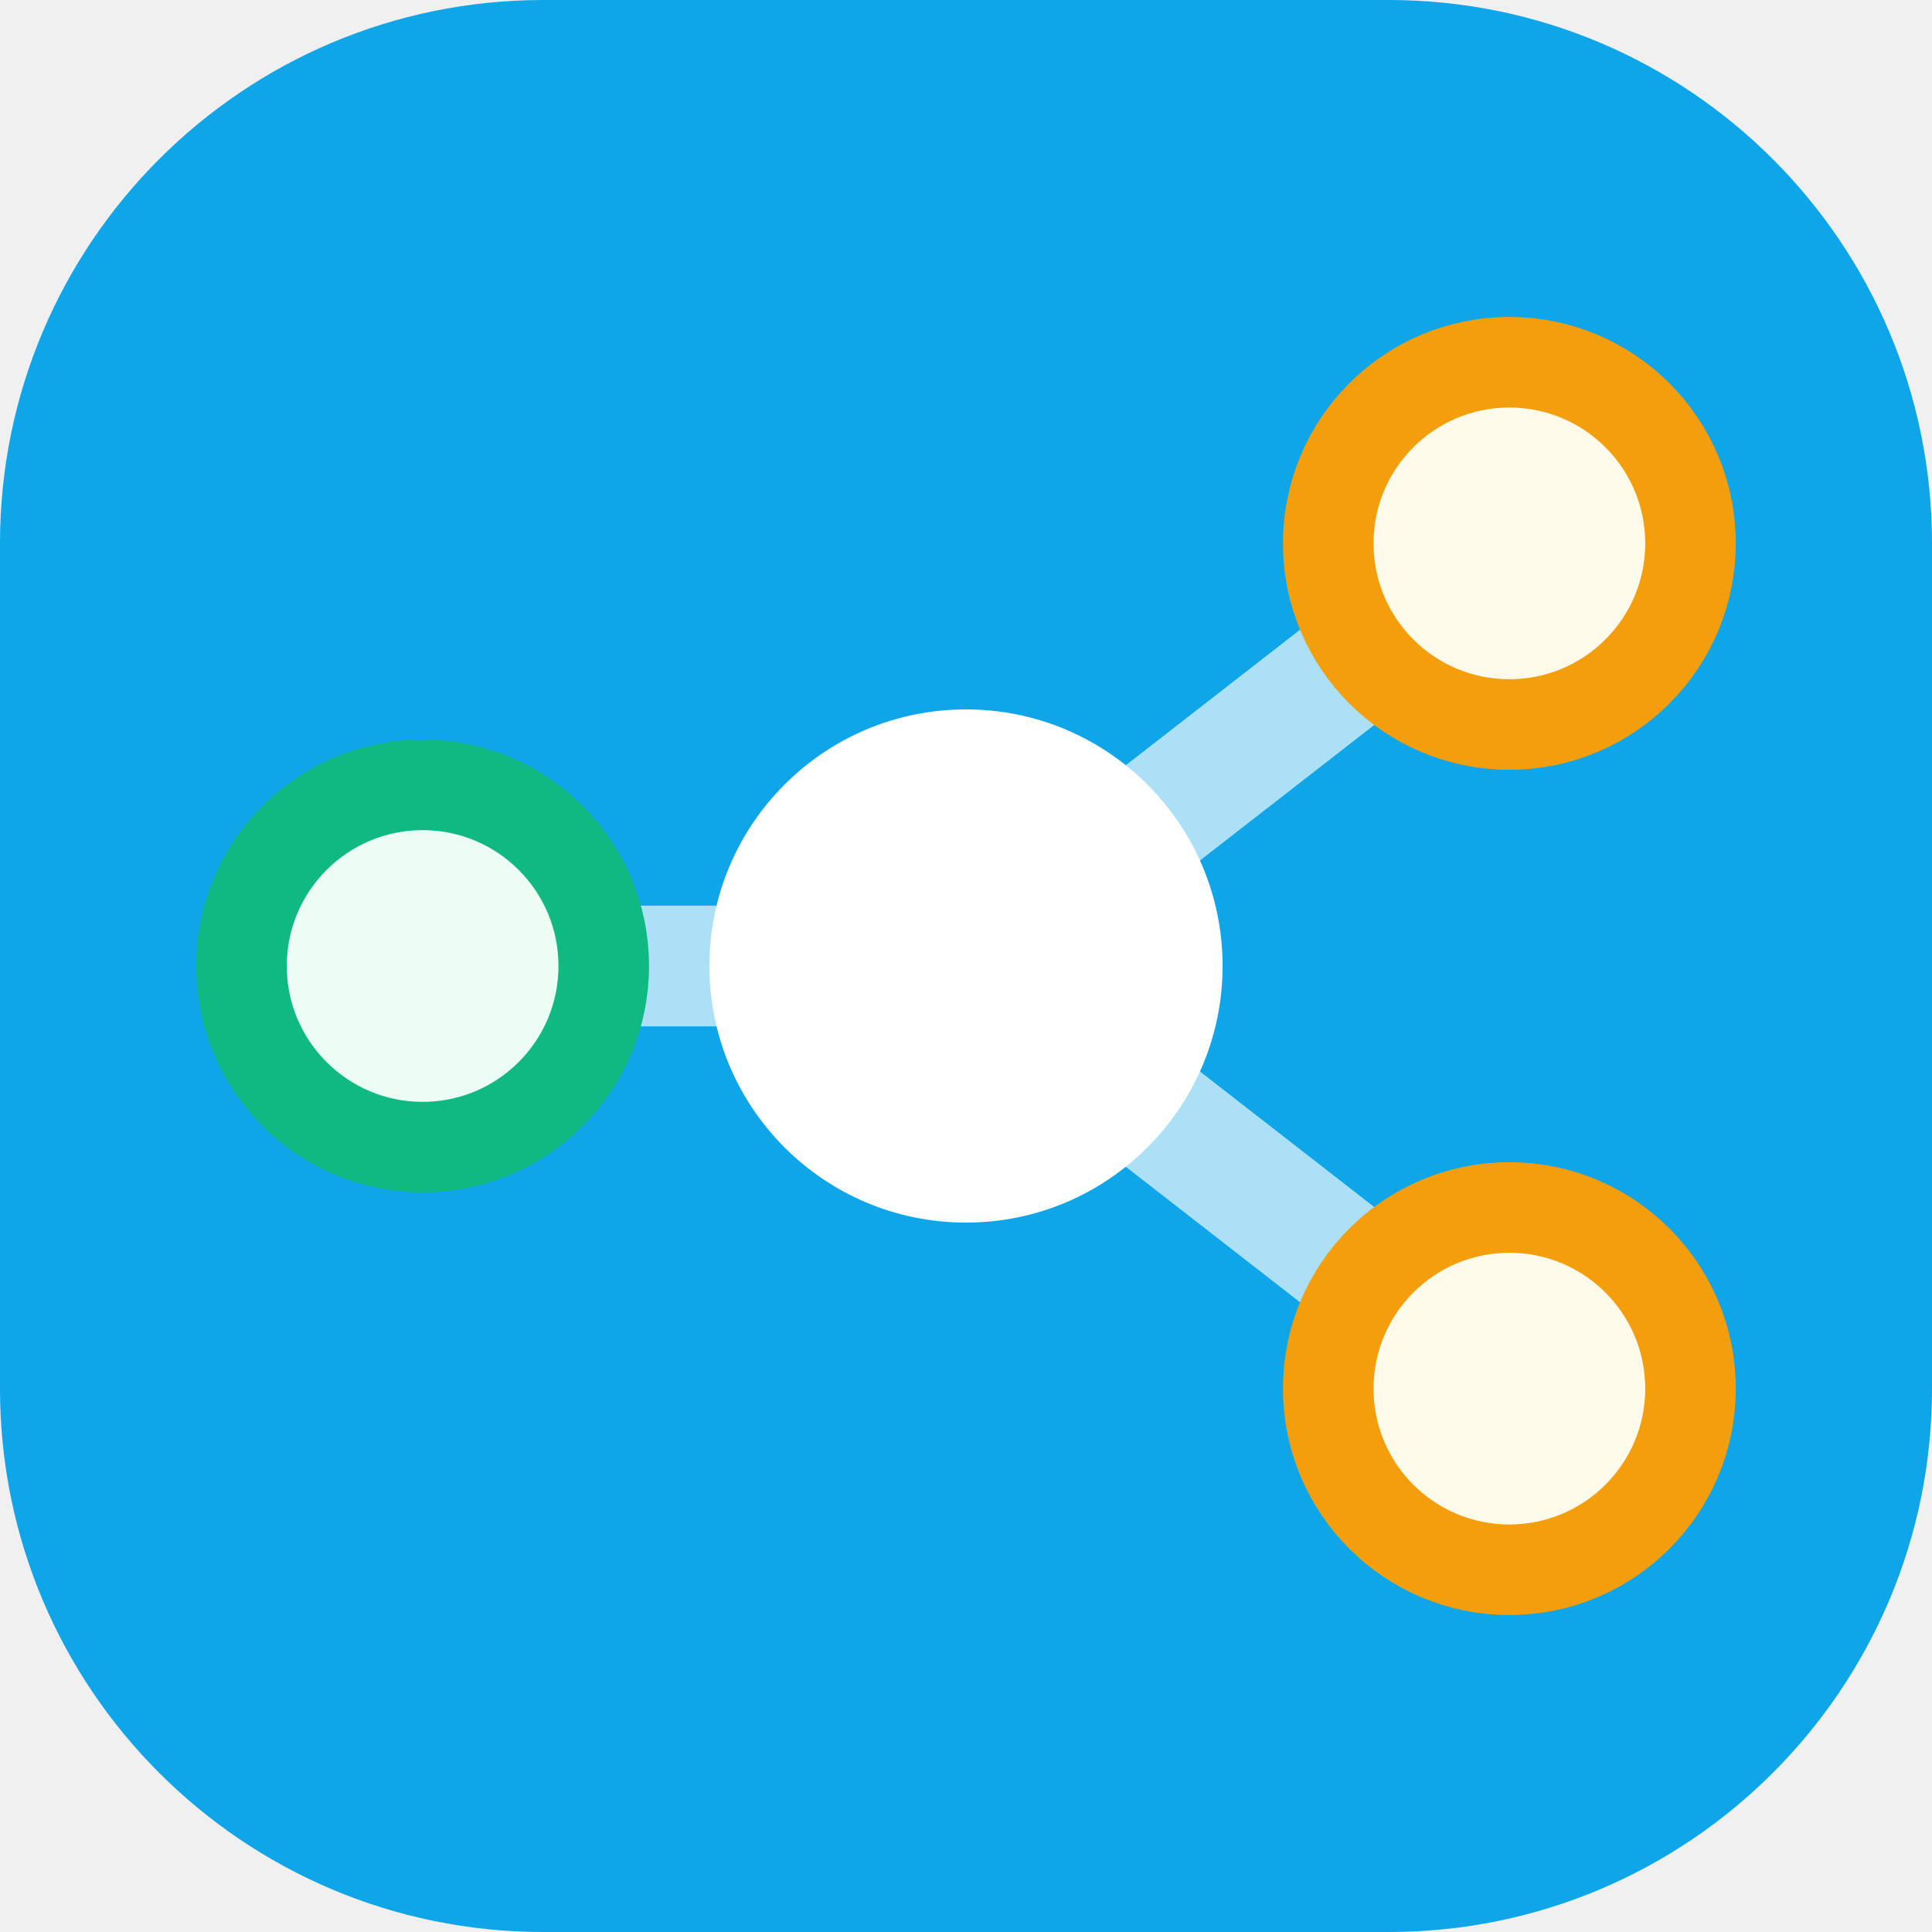
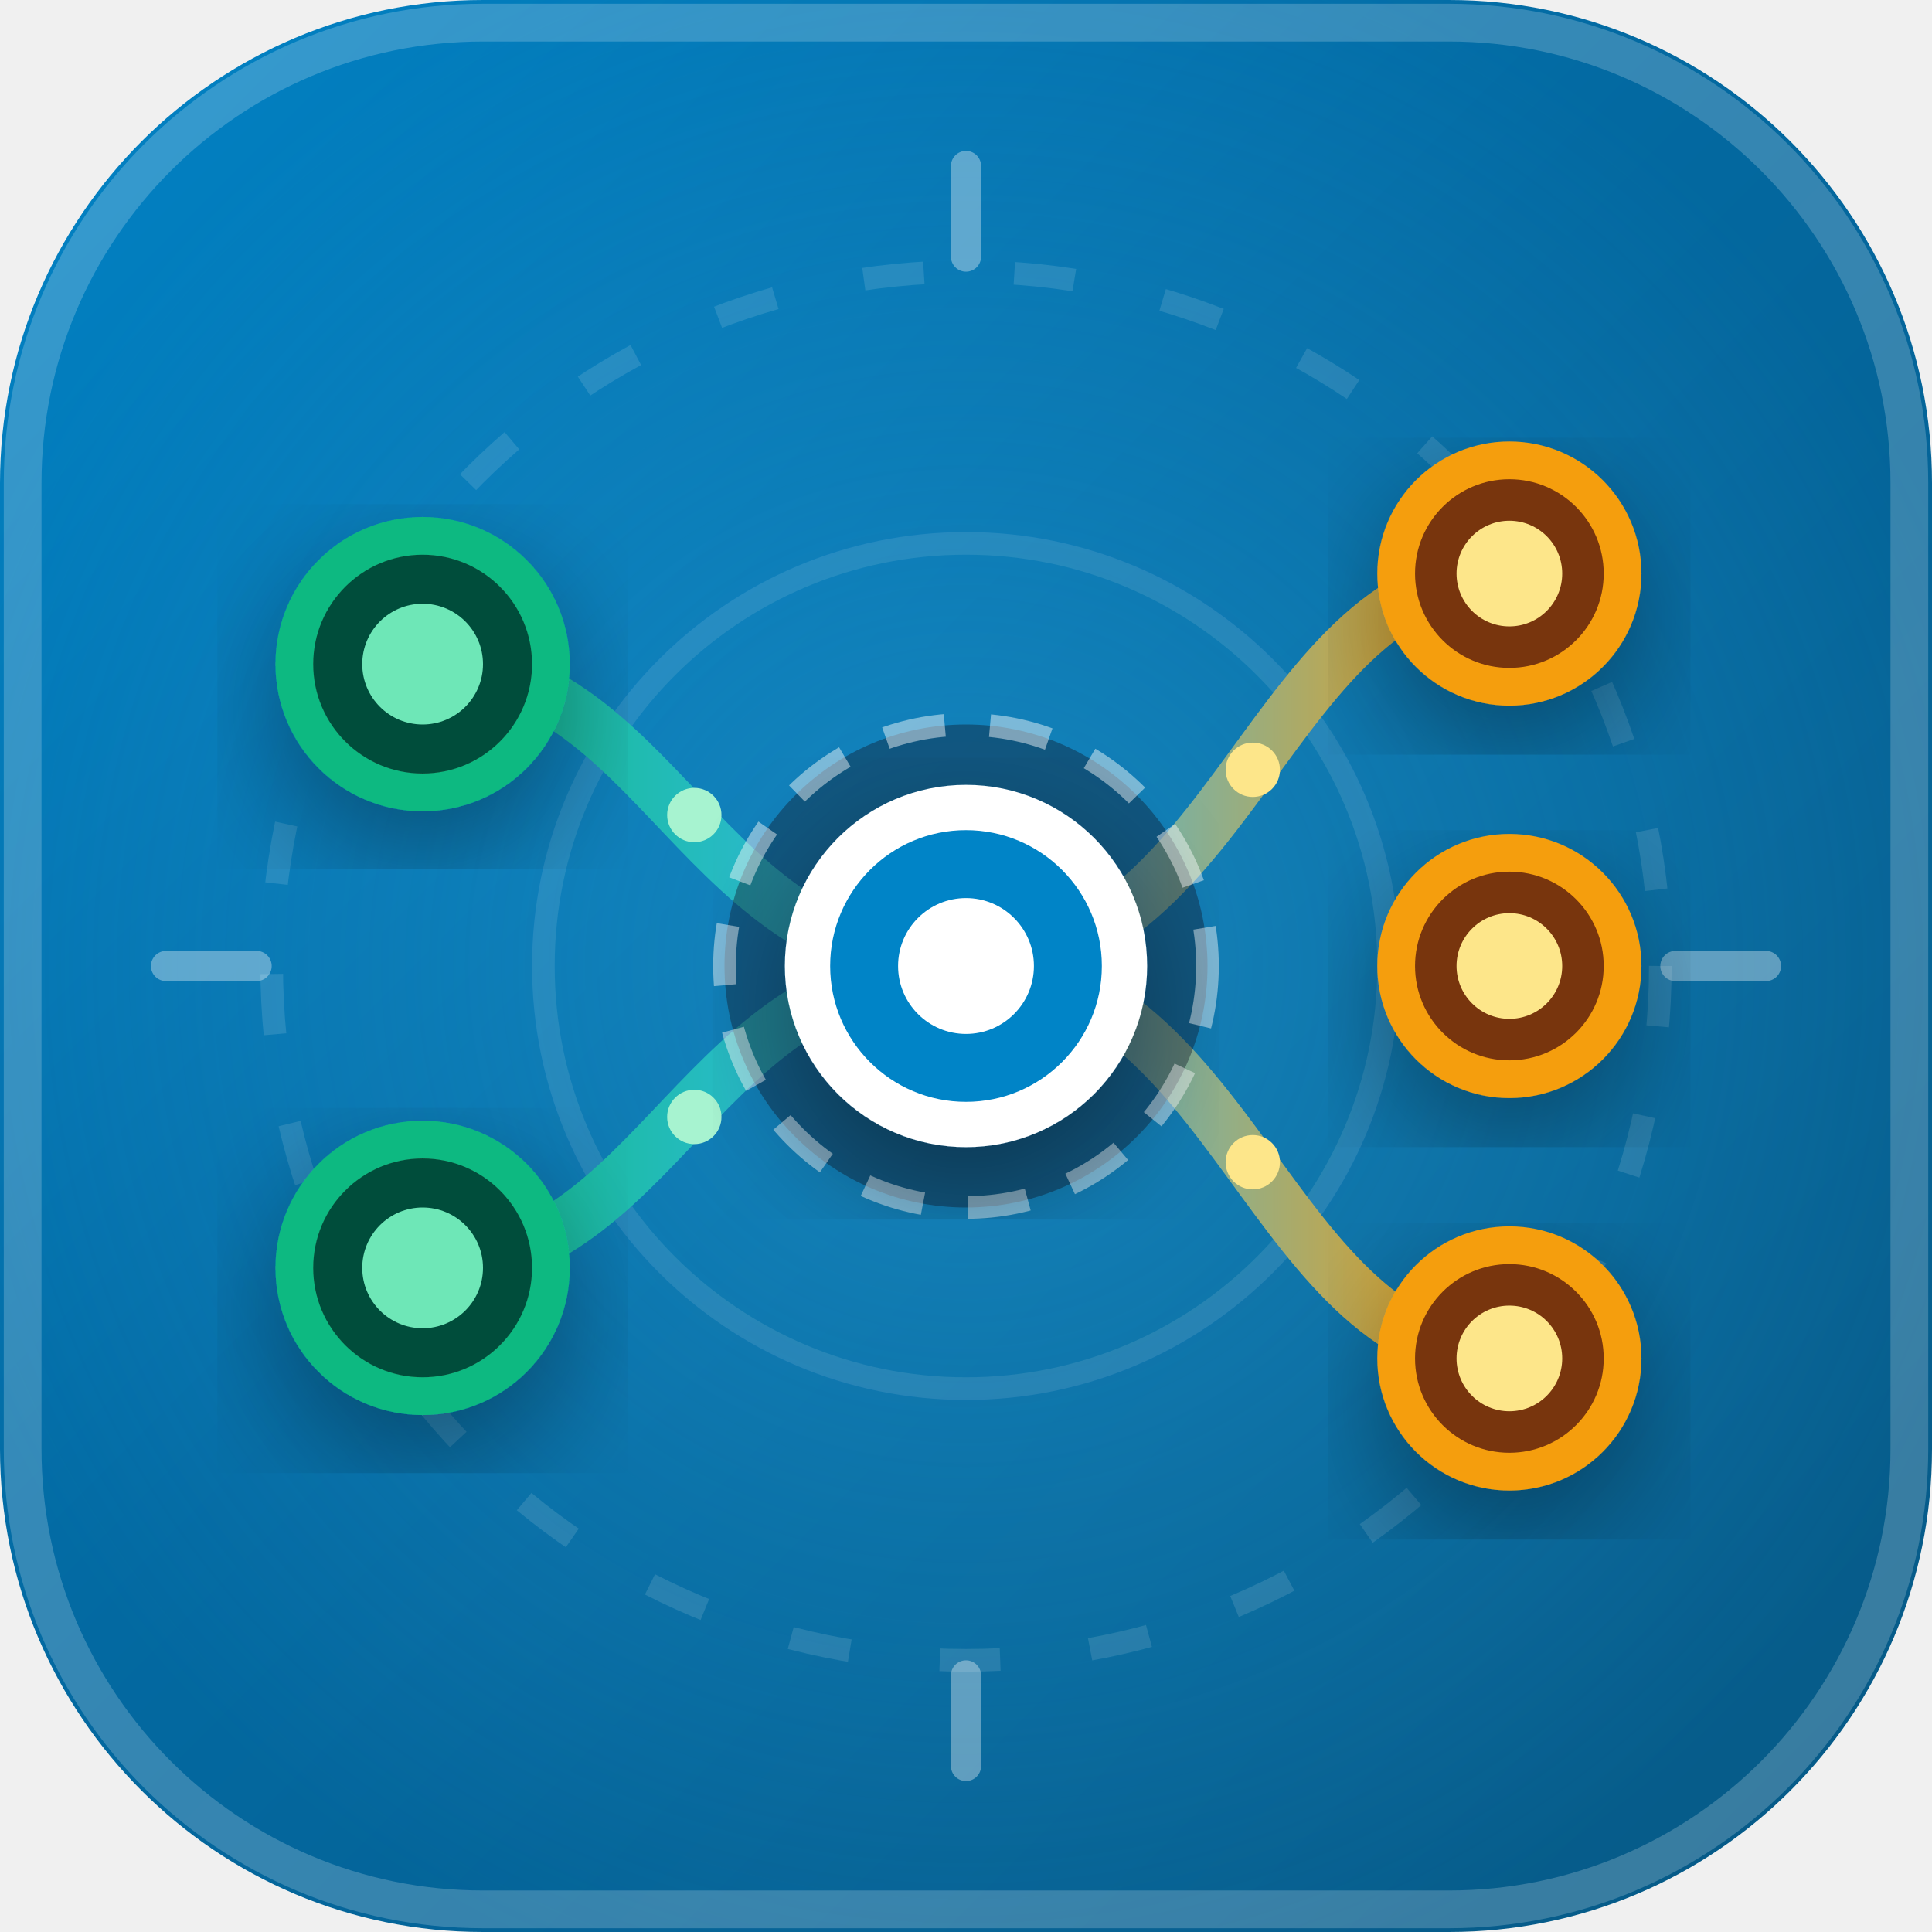
- <svg xmlns="http://www.w3.org/2000/svg" viewBox="0 0 32 32" fill="none">
-   <style>
-     .bg { fill: #0ea5e9; }
-     .edge { stroke: rgba(255, 255, 255, 0.65); }
-     .center-node { fill: #ffffff; }
-     .in-node { fill: #ecfdf5; stroke: #10b981; stroke-width: 1.5; }
-     .out-node { fill: #fffbeb; stroke: #f59e0b; stroke-width: 1.5; }
- 
-     @media (prefers-color-scheme: dark) {
-       .bg { fill: #0284c7; }
-       .edge { stroke: rgba(255, 255, 255, 0.55); }
-       .center-node { fill: #ffffff; }
-       .in-node { fill: #a7f3d0; stroke: #34d399; stroke-width: 1.5; }
-       .out-node { fill: #fde68a; stroke: #fbbf24; stroke-width: 1.5; }
-     }
-   </style>
-   <rect width="32" height="32" rx="9" class="bg" />
-   <path d="M7 16 H16 M16 16 L25 9 M16 16 L25 23" class="edge" stroke-width="2" stroke-linecap="round" stroke-linejoin="round" />
-   <circle cx="7" cy="16" r="3" class="in-node" />
-   <circle cx="25" cy="9" r="3" class="out-node" />
-   <circle cx="25" cy="23" r="3" class="out-node" />
-   <circle cx="16" cy="16" r="4.25" class="center-node" />
+ <svg xmlns="http://www.w3.org/2000/svg" viewBox="0 0 64 64" fill="none">
+   <defs>
+     <linearGradient id="sky-bg" x1="0%" y1="0%" x2="100%" y2="100%">
+       <stop offset="0%" stop-color="#0284c7" />
+       <stop offset="45%" stop-color="#0369a1" />
+       <stop offset="100%" stop-color="#075985" />
+     </linearGradient>
+     <radialGradient id="center-glow" cx="50%" cy="50%" r="55%">
+       <stop offset="0%" stop-color="#38bdf8" stop-opacity="0.35" />
+       <stop offset="100%" stop-color="#38bdf8" stop-opacity="0" />
+     </radialGradient>
+     <linearGradient id="edge-in" x1="0%" y1="0%" x2="100%" y2="0%">
+       <stop offset="0%" stop-color="#10b981" />
+       <stop offset="100%" stop-color="#38bdf8" />
+     </linearGradient>
+     <linearGradient id="edge-out" x1="0%" y1="0%" x2="100%" y2="0%">
+       <stop offset="0%" stop-color="#38bdf8" />
+       <stop offset="100%" stop-color="#f59e0b" />
+     </linearGradient>
+     <filter id="node-shadow" x="-30%" y="-30%" width="160%" height="160%">
+       <feDropShadow dx="0" dy="1.5" stdDeviation="2" flood-color="#000000" flood-opacity="0.35" />
+     </filter>
+   </defs>
+   <rect width="64" height="64" rx="16" fill="url(#sky-bg)" />
+   <rect width="64" height="64" rx="16" fill="url(#center-glow)" />
+   <rect x="0.75" y="0.75" width="62.5" height="62.5" rx="15.25" fill="none" stroke="rgba(255, 255, 255, 0.2)" stroke-width="1.25" />
+   <circle cx="32" cy="32" r="23" stroke="rgba(255, 255, 255, 0.12)" stroke-width="0.75" stroke-dasharray="2 3" fill="none" />
+   <circle cx="32" cy="32" r="14" stroke="rgba(255, 255, 255, 0.1)" stroke-width="0.75" fill="none" />
+   <line x1="32" y1="5.5" x2="32" y2="8.5" stroke="rgba(255, 255, 255, 0.35)" stroke-width="1" stroke-linecap="round" />
+   <line x1="32" y1="55.5" x2="32" y2="58.5" stroke="rgba(255, 255, 255, 0.35)" stroke-width="1" stroke-linecap="round" />
+   <line x1="5.5" y1="32" x2="8.5" y2="32" stroke="rgba(255, 255, 255, 0.35)" stroke-width="1" stroke-linecap="round" />
+   <line x1="55.5" y1="32" x2="58.5" y2="32" stroke="rgba(255, 255, 255, 0.35)" stroke-width="1" stroke-linecap="round" />
+   <path d="M 14 22 C 22 22, 23 32, 32 32" stroke="url(#edge-in)" stroke-width="1.75" stroke-linecap="round" fill="none" />
+   <path d="M 14 42 C 22 42, 23 32, 32 32" stroke="url(#edge-in)" stroke-width="1.75" stroke-linecap="round" fill="none" />
+   <path d="M 32 32 C 41 32, 42 19, 50 19" stroke="url(#edge-out)" stroke-width="1.75" stroke-linecap="round" fill="none" />
+   <path d="M 32 32 L 50 32" stroke="url(#edge-out)" stroke-width="1.75" stroke-linecap="round" fill="none" />
+   <path d="M 32 32 C 41 32, 42 45, 50 45" stroke="url(#edge-out)" stroke-width="1.75" stroke-linecap="round" fill="none" />
+   <circle cx="23" cy="27" r="0.9" fill="#a7f3d0" />
+   <circle cx="23" cy="37" r="0.9" fill="#a7f3d0" />
+   <circle cx="41.5" cy="25.5" r="0.9" fill="#fde68a" />
+   <circle cx="41.5" cy="38.5" r="0.9" fill="#fde68a" />
+   <circle cx="14" cy="22" r="4.25" fill="#064e3b" stroke="#10b981" stroke-width="1.25" filter="url(#node-shadow)" />
+   <circle cx="14" cy="22" r="2" fill="#6ee7b7" />
+   <circle cx="14" cy="42" r="4.25" fill="#064e3b" stroke="#10b981" stroke-width="1.25" filter="url(#node-shadow)" />
+   <circle cx="14" cy="42" r="2" fill="#6ee7b7" />
+   <circle cx="50" cy="19" r="3.75" fill="#78350f" stroke="#f59e0b" stroke-width="1.25" filter="url(#node-shadow)" />
+   <circle cx="50" cy="19" r="1.75" fill="#fde68a" />
+   <circle cx="50" cy="32" r="3.75" fill="#78350f" stroke="#f59e0b" stroke-width="1.25" filter="url(#node-shadow)" />
+   <circle cx="50" cy="32" r="1.75" fill="#fde68a" />
+   <circle cx="50" cy="45" r="3.75" fill="#78350f" stroke="#f59e0b" stroke-width="1.25" filter="url(#node-shadow)" />
+   <circle cx="50" cy="45" r="1.75" fill="#fde68a" />
+   <circle cx="32" cy="32" r="8" fill="#0f172a" fill-opacity="0.4" stroke="rgba(255, 255, 255, 0.45)" stroke-width="0.75" stroke-dasharray="2 1.5" />
+   <circle cx="32" cy="32" r="5.25" fill="#0284c7" stroke="#ffffff" stroke-width="1.5" filter="url(#node-shadow)" />
+   <circle cx="32" cy="32" r="2.25" fill="#ffffff" />
</svg>
